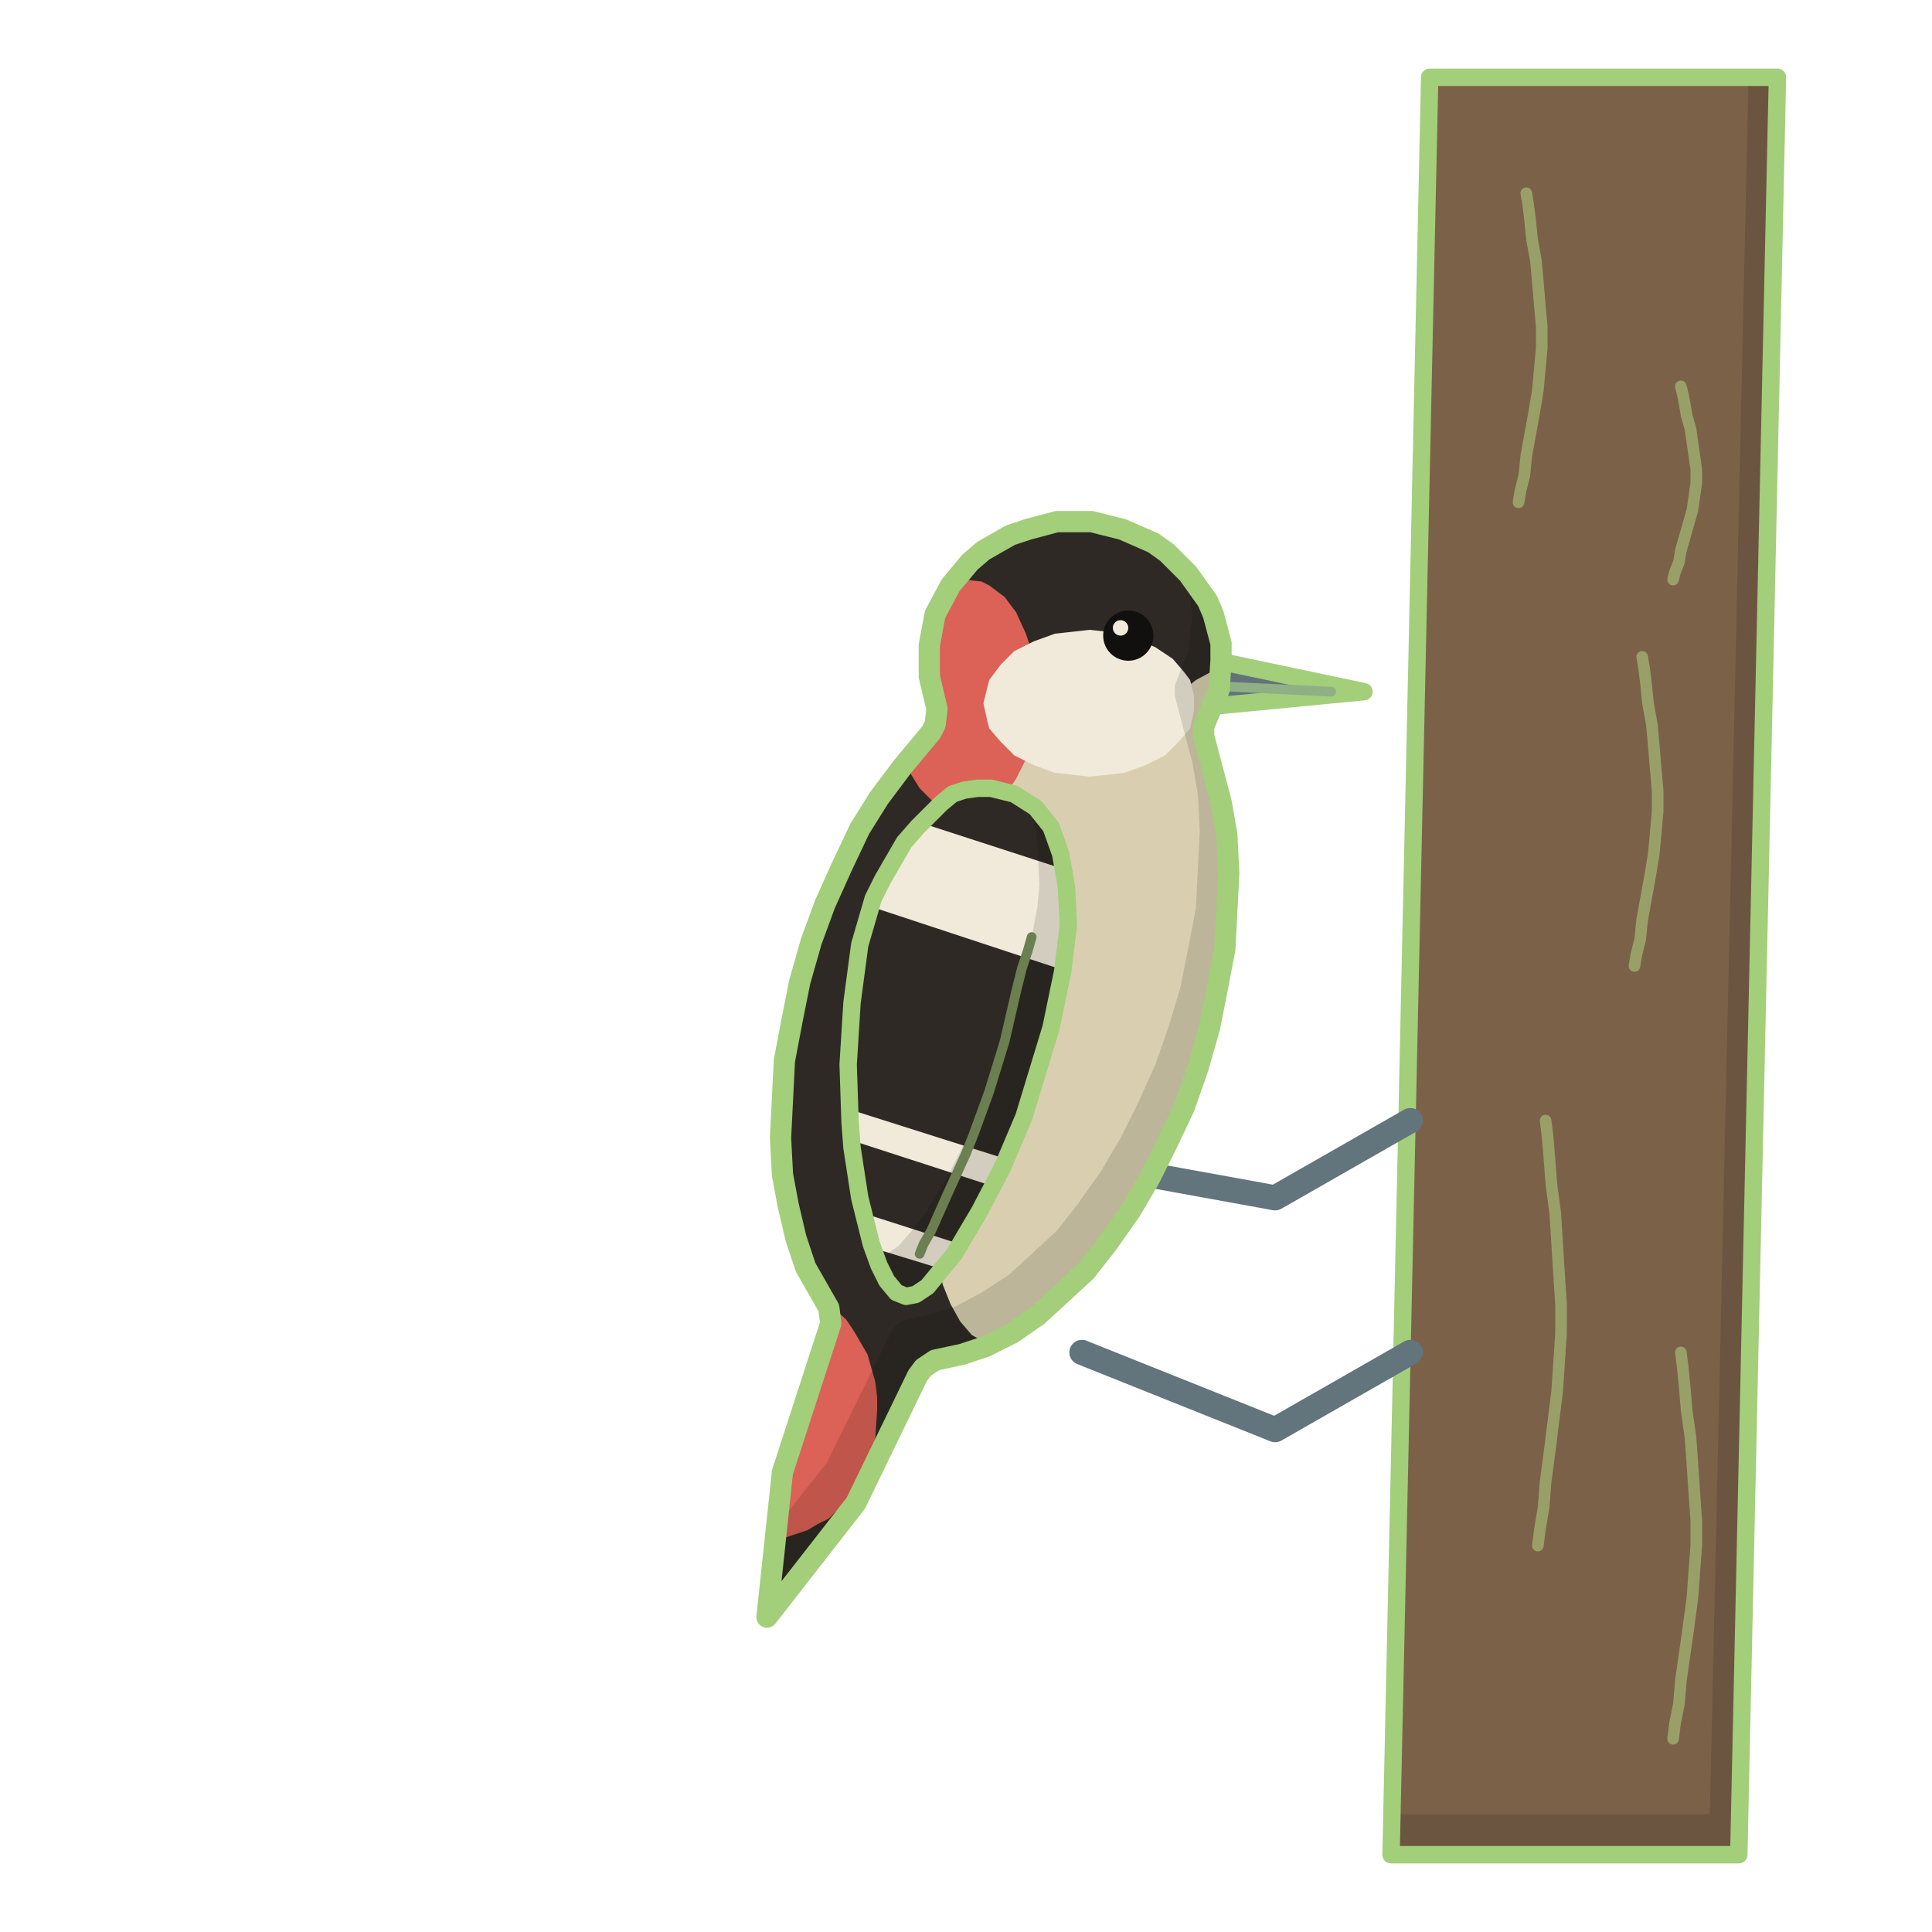
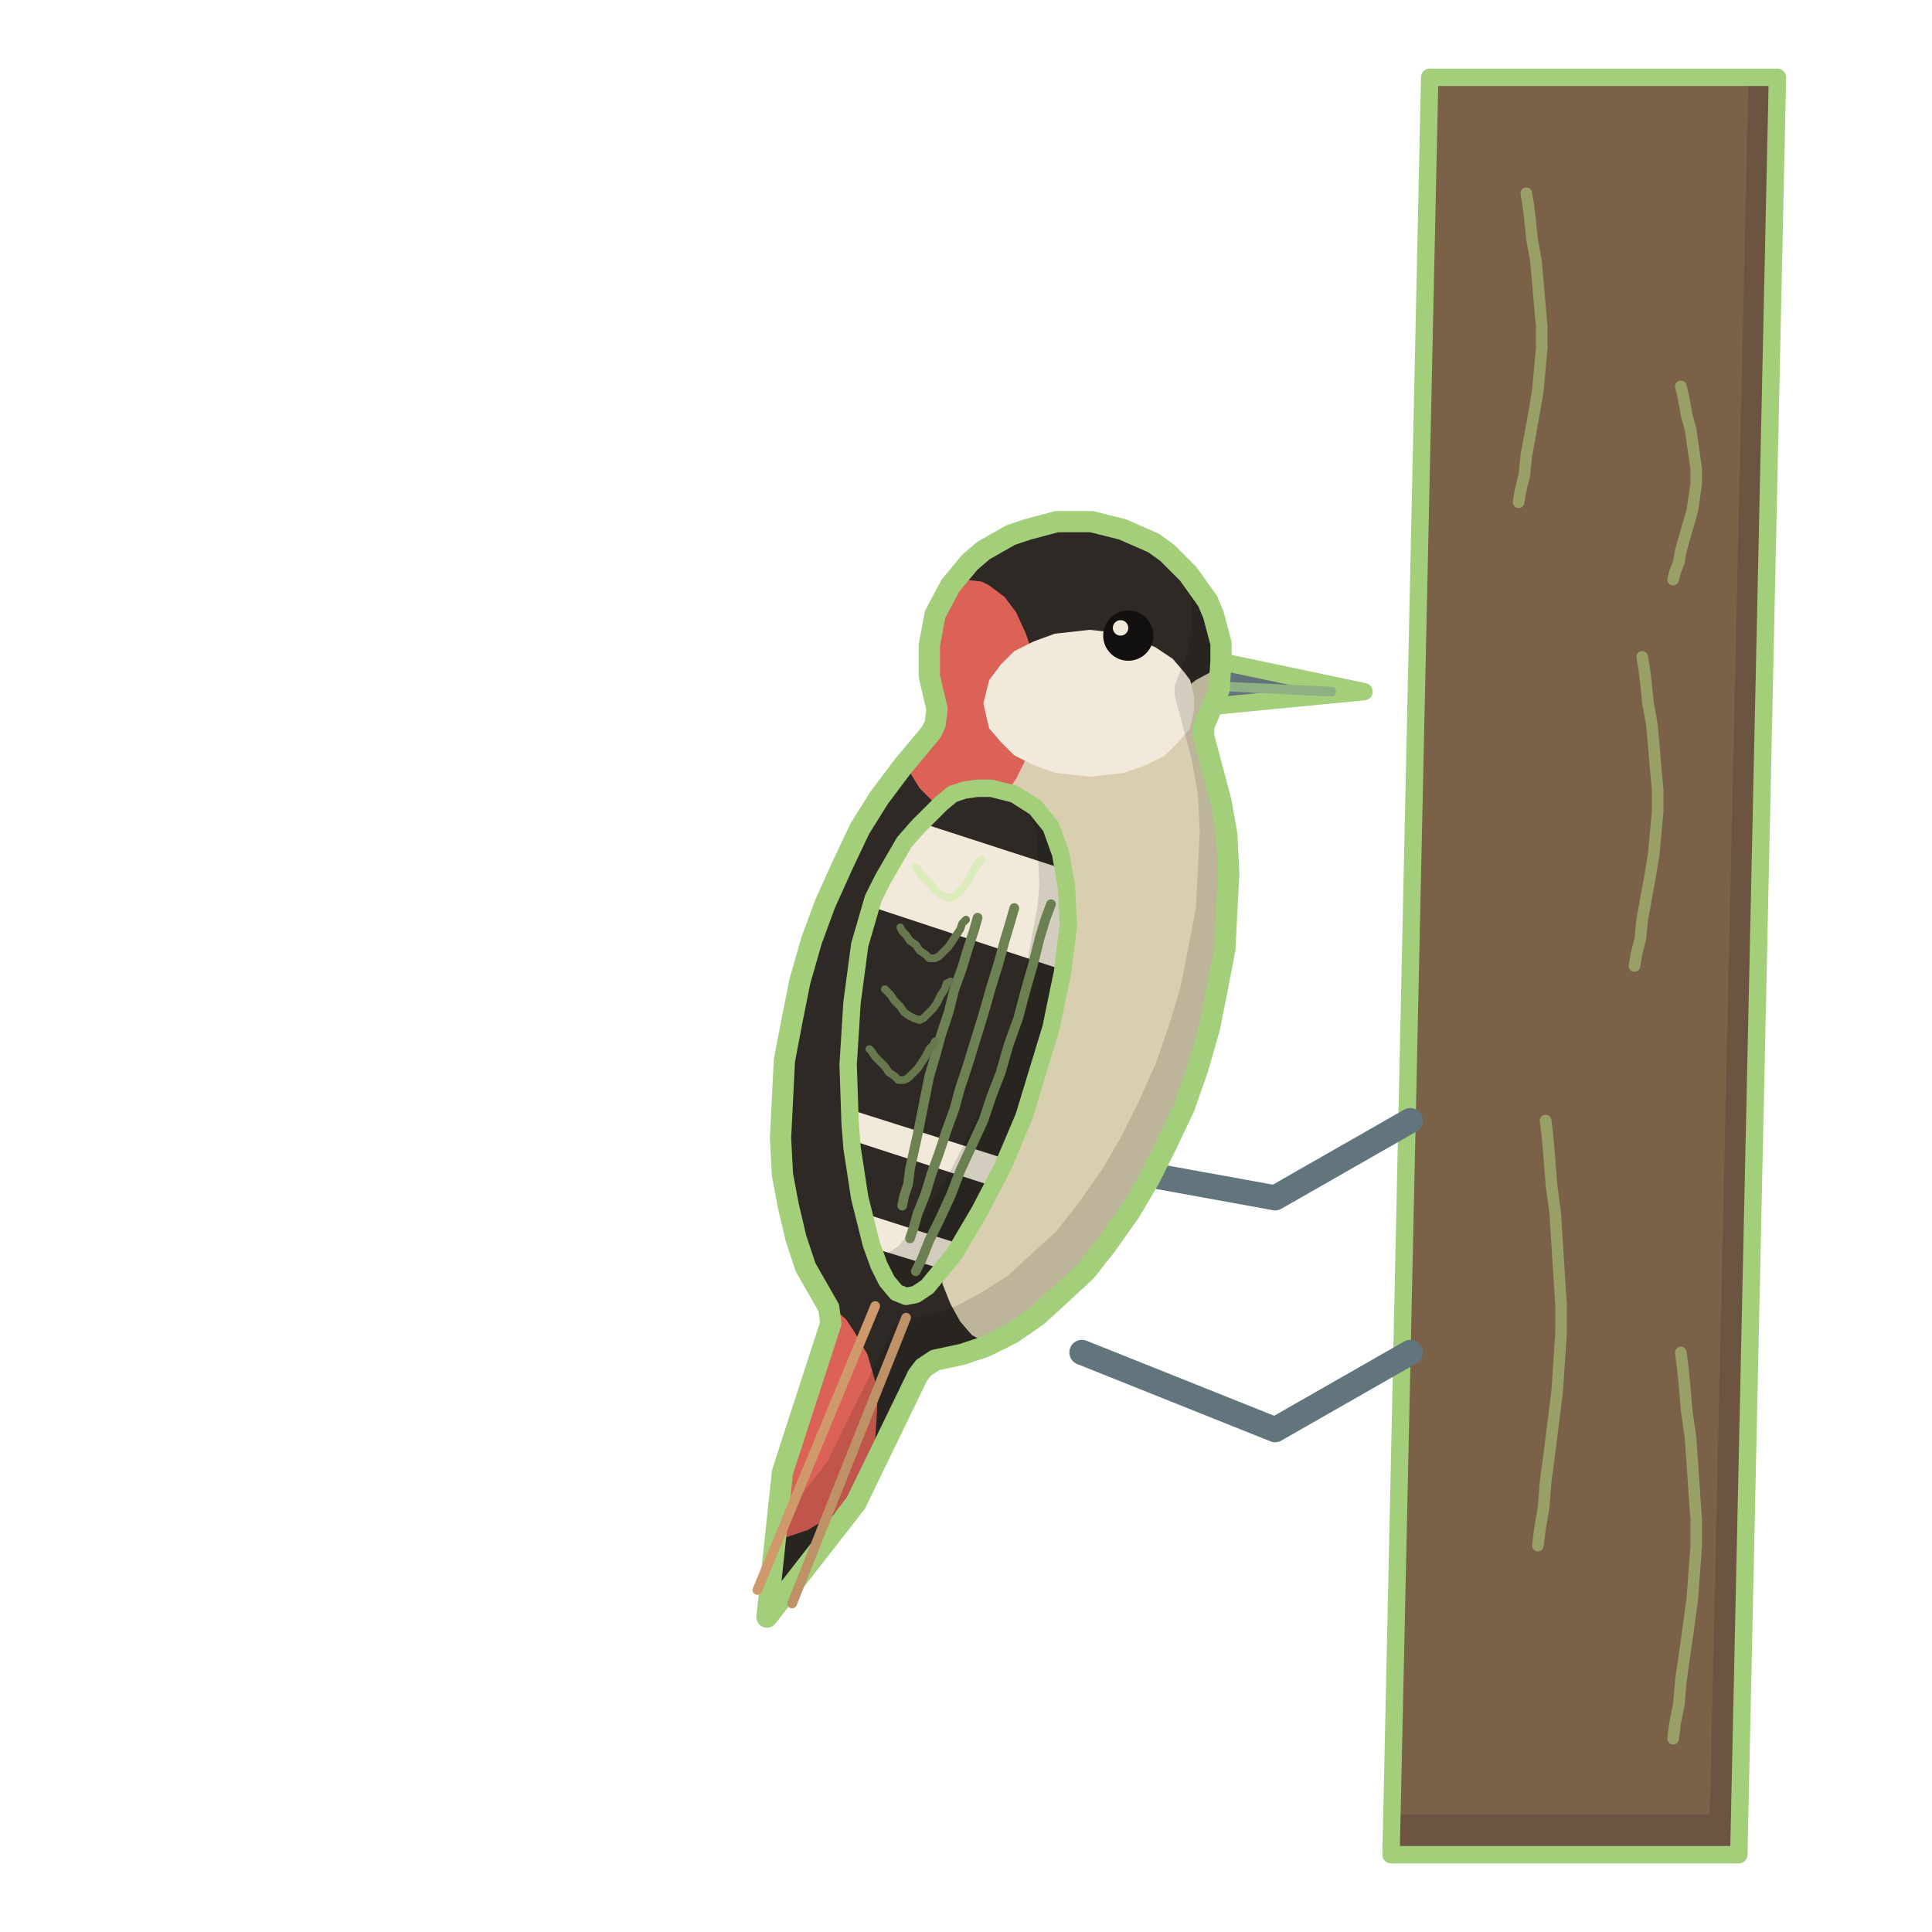
<svg xmlns="http://www.w3.org/2000/svg" width="100" height="100" viewBox="0 0 100 100">
  <g stroke-linecap="round" stroke-linejoin="round">
    <path d="M74,4 L92,4 L90,96 L72,96 Z" fill="#7C6149" stroke="none" />
    <path d="M72,96 L72,93.9 L88.5,93.9 L90.5,4 L92,4 L90,96 Z" fill="#020A06" fill-opacity="0.13" stroke="none" />
    <path d="M74,4 L92,4 L90,96 L72,96 Z" fill="none" stroke="#A3CE7A" stroke-width="0.9" />
    <path d="M79,10 L79.1,10.6 L79.2,11.4 L79.3,12.4 L79.5,13.5 L79.6,14.6 L79.7,15.8 L79.8,16.9 L79.8,18 L79.7,19.1 L79.6,20.2 L79.4,21.4 L79.2,22.5 L79,23.6 L78.9,24.6 L78.7,25.4 L78.6,26" fill="none" stroke="#99A067" stroke-width="0.6" />
    <path d="M85,34 L85.1,34.6 L85.2,35.4 L85.3,36.4 L85.5,37.5 L85.6,38.6 L85.7,39.8 L85.8,40.9 L85.8,42 L85.7,43.1 L85.6,44.2 L85.4,45.4 L85.2,46.5 L85,47.6 L84.9,48.6 L84.7,49.4 L84.6,50" fill="none" stroke="#99A067" stroke-width="0.6" />
    <path d="M80,58 L80.1,58.8 L80.2,60 L80.3,61.3 L80.5,62.8 L80.6,64.4 L80.7,66 L80.8,67.5 L80.8,69 L80.7,70.5 L80.6,72 L80.4,73.6 L80.2,75.2 L80,76.7 L79.9,78 L79.7,79.2 L79.6,80" fill="none" stroke="#99A067" stroke-width="0.6" />
    <path d="M87,20 L87.1,20.4 L87.2,20.9 L87.3,21.5 L87.5,22.2 L87.6,22.9 L87.7,23.6 L87.8,24.3 L87.8,25 L87.7,25.7 L87.6,26.4 L87.4,27.1 L87.2,27.8 L87,28.5 L86.9,29.1 L86.7,29.6 L86.6,30" fill="none" stroke="#99A067" stroke-width="0.6" />
    <path d="M87,70 L87.1,70.8 L87.2,71.8 L87.3,73 L87.5,74.4 L87.6,75.8 L87.7,77.3 L87.8,78.7 L87.8,80 L87.7,81.3 L87.6,82.7 L87.4,84.2 L87.2,85.6 L87,87 L86.9,88.2 L86.7,89.2 L86.6,90" fill="none" stroke="#99A067" stroke-width="0.6" />
    <path d="M56,70 L66,74 L73,70" fill="none" stroke="#62747C" stroke-width="1.3" />
    <path d="M55,60 L66,62 L73,58" fill="none" stroke="#62747C" stroke-width="1.3" />
    <path d="M59.2,33.4 L70.6,35.8 L59.2,36.9 Z" fill="#70828E" stroke="none" />
    <path d="M59.2,36.9 L59.2,34.6 L63.2,34.2 L70.6,35.8 Z" fill="#020A06" fill-opacity="0.13" stroke="none" />
    <path d="M59.2,33.4 L70.6,35.8 L59.2,36.9 Z" fill="none" stroke="#A3CE7A" stroke-width="0.9" />
    <path d="M60.6,35.4 L68.9,35.8" fill="none" stroke="#8FAF84" stroke-width="0.5" />
    <path d="M39.7,83.7 L40.5,76.2 L43,68.5 L42.9,67.7 L41.7,65.6 L41.2,64.1 L40.8,62.4 L40.5,60.8 L40.4,58.9 L40.5,56.9 L40.6,54.9 L41,52.8 L41.4,50.8 L42,48.7 L42.7,46.8 L43.6,44.8 L44.5,42.9 L45.5,41.3 L46.7,39.7 L48.2,37.9 L48.4,37.5 L48.5,36.7 L48.1,35 L48.1,33.4 L48.4,31.8 L49.2,30.3 L50.2,29.1 L50.9,28.5 L52.3,27.7 L53.2,27.4 L54.7,27 L55.7,27 L56.5,27 L58.1,27.4 L59.7,28.1 L60.4,28.6 L61.5,29.7 L62.5,31.1 L62.8,31.8 L63.2,33.3 L63.2,34.2 L63.1,35.7 L62.3,37.6 L62.3,38.1 L63.2,41.5 L63.5,43.2 L63.6,45.2 L63.5,47.1 L63.4,49.1 L63,51.2 L62.6,53.2 L62,55.3 L61.3,57.3 L60.4,59.2 L59.5,61 L58.5,62.7 L57.3,64.4 L56.2,65.8 L54.9,67 L53.7,68.1 L52.4,69 L51,69.7 L49.8,70.1 L48.4,70.4 L47.8,70.8 L47.5,71.2 L44.3,77.8 Z" fill="#2E2925" stroke="none" />
    <path d="M50.6,65.4 L48,70.6 L47.5,71.2 L44.3,77.8 L39.7,83.7 L40.5,76.2 L43,68.8 L43,68 L44.6,63 L44.9,62.9 L50.4,65.1 Z" fill="#2E2925" stroke="none" />
    <path d="M59.9,35.5 L61,35.9 L61.9,35.2 L63.2,34.5 L63,35.8 L62.3,38 L62.3,38.4 L62.8,39.9 L63.2,41.6 L63.5,43.3 L63.6,45.1 L63.5,47.1 L63.4,49.1 L63,51.1 L62.6,53.2 L62,55.3 L61.3,57.2 L60.4,59.2 L59.5,61 L58.4,62.8 L57.3,64.4 L56.2,65.8 L54.9,67 L53.6,68.2 L52.4,69 L51.2,69.6 L50.3,69.1 L49.7,68.4 L49.2,67.5 L48.8,66.5 L48.5,65.2 L48.4,63.8 L48.4,62.2 L48.6,60.5 L49.3,56.8 L50.4,52.8 L52,48.8 L52.9,46.8 L54.6,43.7 L53.6,43.1 L53.2,42.7 L52.8,42.3 L52.2,41.3 L51.9,40.4 L51.9,39.3 L52,38.8 L52.4,37.9 L53.2,37 L54.1,36.3 L55.3,35.7 L56.6,35.4 L57.9,35.3 Z" fill="#D9CFB0" stroke="none" />
    <path d="M46.8,39.5 L48.2,37.9 L48.5,37.2 L48.5,36.7 L48.1,35 L48,34.1 L48.2,32.6 L48.5,31.7 L48.8,31 L49.4,30 L49.9,30 L50.8,30.1 L51.2,30.3 L52,30.9 L52.6,31.7 L53.1,32.8 L53.5,34 L53.7,35.4 L53.7,36.7 L53.5,38.1 L53.1,39.3 L52.6,40.3 L52,41.2 L51.2,41.8 L50.4,42.1 L49.5,42.1 L49.1,42 L48.3,41.5 L47.6,40.8 Z" fill="#DC6156" stroke="none" />
    <path d="M61.8,36 L61.8,36.8 L61.6,37.7 L61,38.4 L60.3,39.1 L59.3,39.6 L58.2,40 L56.4,40.2 L54.6,40 L53.5,39.6 L52.5,39.1 L51.8,38.4 L51.2,37.7 L51.1,37.3 L50.9,36.4 L51.1,35.6 L51.2,35.2 L51.8,34.4 L52.5,33.7 L53.5,33.2 L54.6,32.8 L56.4,32.6 L58.2,32.8 L59.8,33.5 L60.7,34.1 L61.3,34.8 L61.6,35.2 Z" fill="#F1EADB" stroke="none" />
    <path d="M40.6,79.6 L40.2,79.6 L40.5,76.2 L43,68.6 L43,68 L42.7,67.3 L43.8,68.3 L44.2,68.9 L44.9,70.1 L45.3,71.5 L45.4,72.3 L45.4,73 L45.3,74.5 L44.9,75.9 L44.2,77.1 L43.8,77.7 L42.9,78.6 L42.3,78.9 L41.8,79.2 Z" fill="#DC6156" stroke="none" />
    <path d="M39.8,83.6 L40.2,79 L42.8,75.7 L46.2,68.8 L46.5,68.5 L46.9,68.3 L48.3,68 L49.5,67.6 L50.8,66.9 L52.2,66 L53.4,64.9 L54.7,63.7 L55.8,62.3 L57,60.6 L58,58.9 L58.9,57.1 L59.8,55.1 L60.5,53.1 L61.1,51.1 L61.5,49.1 L61.9,47 L62,45 L62.1,43 L62,41.1 L61.7,39.4 L60.8,36 L60.8,35.5 L61.5,33.7 L61.7,32.1 L61.6,30.5 L61.1,29.2 L62,30.3 L62.5,31.1 L62.8,31.8 L63.2,33.3 L63.2,34.2 L63.1,35.7 L62.3,37.6 L62.3,38.1 L62.8,39.9 L63.2,41.6 L63.5,43.3 L63.6,45.2 L63.5,47.1 L63.4,49.1 L63,51.2 L62.6,53.2 L62,55.2 L61.3,57.2 L60.4,59.2 L59.5,61 L58.5,62.7 L57.3,64.4 L56.2,65.8 L54.9,67 L53.7,68.1 L52.3,69 L51,69.7 L49.8,70.1 L48.4,70.4 L48,70.6 L47.7,70.9 L44.3,77.8 Z" fill="#020A06" fill-opacity="0.13" stroke="none" />
    <path d="M39.7,83.7 L40.5,76.2 L43,68.5 L42.9,67.7 L41.7,65.6 L41.2,64.1 L40.8,62.4 L40.5,60.8 L40.4,58.9 L40.5,56.9 L40.6,54.9 L41,52.8 L41.4,50.8 L42,48.7 L42.7,46.8 L43.6,44.8 L44.5,42.9 L45.5,41.3 L46.7,39.7 L48.2,37.9 L48.4,37.5 L48.5,36.7 L48.1,35 L48.1,33.4 L48.4,31.8 L49.2,30.3 L50.2,29.1 L50.9,28.5 L52.3,27.7 L53.2,27.4 L54.7,27 L55.7,27 L56.5,27 L58.1,27.4 L59.7,28.1 L60.4,28.6 L61.5,29.7 L62.5,31.1 L62.8,31.8 L63.2,33.3 L63.2,34.2 L63.1,35.7 L62.3,37.6 L62.3,38.1 L63.2,41.5 L63.5,43.2 L63.6,45.2 L63.5,47.1 L63.4,49.1 L63,51.2 L62.6,53.2 L62,55.3 L61.3,57.3 L60.4,59.2 L59.5,61 L58.5,62.7 L57.3,64.4 L56.2,65.8 L54.9,67 L53.7,68.1 L52.4,69 L51,69.7 L49.8,70.1 L48.4,70.4 L47.8,70.8 L47.5,71.2 L44.3,77.8 Z" fill="none" stroke="#A3CE7A" stroke-width="1.1" />
+     <path d="M46.9,68.2 L41,83" fill="none" stroke="#BE9266" stroke-width="0.5" />
+     <path d="M45.3,67.6 L39.2,82.3" fill="none" stroke="#CF996C" stroke-width="0.5" />
    <path d="M48.7,41.6 L49.3,41.1 L49.9,40.9 L50.6,40.8 L51.3,40.8 L52.5,41.1 L53.6,41.8 L54.4,42.8 L54.9,44.2 L55.2,45.9 L55.3,47.9 L55,50.3 L54.4,53.2 L53,57.8 L51.9,60.4 L50.7,62.7 L49.4,64.9 L48,66.6 L47.4,67 L46.9,67.1 L46.4,66.9 L45.9,66.3 L45.5,65.5 L45.1,64.4 L44.5,62 L44.1,59.4 L44,58.1 L43.9,55.1 L44.1,51.9 L44.5,48.9 L45.2,46.5 L45.7,45.5 L46.8,43.6 L47.5,42.8 Z" fill="#2E2925" stroke="none" />
    <path d="M47.7,42.6 L55.1,45 L55.3,46.9 L55.3,47.9 L55,50.2 L45,46.9 L45.7,45.5 L46.2,44.5 Z" fill="#F1EADB" stroke="none" />
    <path d="M43.9,57.4 L52.1,60 L51.4,61.4 L44,59 Z" fill="#F1EADB" stroke="none" />
    <path d="M44.7,62.8 L49.7,64.4 L48.8,65.7 L45.2,64.6 Z" fill="#F1EADB" stroke="none" />
    <path d="M45.3,65 L45.9,64.9 L46.5,64.5 L47.2,63.7 L47.9,62.8 L49.2,60.6 L51,57 L52,54.2 L53.2,49.6 L53.7,46.9 L53.8,45.8 L53.7,43.8 L53.6,42.9 L53.2,41.5 L54.1,42.3 L54.7,43.5 L55.1,45 L55.3,46.9 L55.2,49 L55,50.3 L54.4,53.2 L53.5,56.3 L52.5,59.1 L51.4,61.5 L50.1,63.9 L48.7,65.8 L48,66.6 L47.4,67 L46.9,67.1 L46.4,66.9 L45.9,66.3 Z" fill="#020A06" fill-opacity="0.13" stroke="none" />
    <path d="M48.7,41.6 L49.3,41.1 L49.9,40.9 L50.6,40.8 L51.3,40.8 L52.5,41.1 L53.6,41.8 L54.4,42.8 L54.9,44.2 L55.2,45.9 L55.3,47.9 L55,50.3 L54.4,53.2 L53,57.8 L51.9,60.4 L50.7,62.7 L49.4,64.9 L48,66.6 L47.4,67 L46.9,67.1 L46.4,66.9 L45.9,66.3 L45.5,65.5 L45.1,64.4 L44.5,62 L44.1,59.4 L44,58.1 L43.9,55.1 L44.1,51.9 L44.5,48.9 L45.2,46.5 L45.7,45.5 L46.8,43.6 L47.5,42.8 Z" fill="none" stroke="#A3CE7A" stroke-width="0.9" />
-     <path d="M53.4,48.5 L53.2,49.2 L52.9,50.1 L52.6,51.3 L52.3,52.6 L52,53.9 L51.6,55.2 L51.2,56.5 L50.8,57.6 L50.4,58.7 L50,59.7 L49.5,60.8 L49,61.9 L48.6,62.8 L48.2,63.7 L47.8,64.4 L47.6,64.9" fill="none" stroke="#6B7F51" stroke-width="0.5" />
+     <path d="M54.4,46.8 L54.1,47.6 L53.8,48.6 L53.5,49.8 L53.1,51.2 L52.7,52.7 L52.2,54.1 L51.8,55.5 L51.3,56.8 L50.9,58 L50.3,59.3 L49.7,60.6 L49.2,61.9 L48.6,63.2 L48.1,64.2 L47.7,65.2 L47.4,65.8" fill="none" stroke="#6B7F51" stroke-width="0.5" />
+     <path d="M52.5,47 L52.3,47.7 L52,48.7 L51.7,49.8 L51.3,51.1 L50.9,52.5 L50.5,53.8 L50.1,55.1 L49.7,56.3 L49.4,57.4 L49,58.5 L48.6,59.7 L48.2,60.8 L47.9,61.8 L47.5,62.8 L47.3,63.5 L47.1,64.1" fill="none" stroke="#6E8153" stroke-width="0.5" />
+     <path d="M50.6,47.5 L50.4,48.2 L50.1,49.1 L49.8,50.1 L49.4,51.2 L49.1,52.4 L48.7,53.6 L48.4,54.7 L48.1,55.7 L47.9,56.7 L47.7,57.7 L47.5,58.7 L47.3,59.6 L47.1,60.5 L47,61.3 L46.8,61.9 L46.7,62.4" fill="none" stroke="#6E8153" stroke-width="0.5" />
+     <path d="M50.8,44.5 L50.6,44.7 L50.5,44.9 L50.3,45.2 L50.1,45.6 L49.9,45.9 L49.6,46.2 L49.4,46.4 L49.2,46.5 L48.9,46.4 L48.7,46.3 L48.4,46.1 L48.2,45.8 L47.9,45.5 L47.7,45.3 L47.5,45 L47.4,44.9" fill="none" stroke="#DCEBBB" stroke-width="0.4" />
+     <path d="M50,47.6 L49.8,47.8 L49.7,48.1 L49.5,48.4 L49.3,48.7 L49.1,49 L48.8,49.3 L48.6,49.5 L48.4,49.6 L48.1,49.6 L47.9,49.4 L47.6,49.2 L47.4,48.9 L47.1,48.7 L46.9,48.4 L46.7,48.2 L46.6,48" fill="none" stroke="#67774E" stroke-width="0.4" />
+     <path d="M49.2,50.8 L49,50.9 L48.9,51.2 L48.7,51.5 L48.5,51.9 L48.3,52.2 L48,52.5 L47.8,52.7 L47.6,52.8 L47.3,52.7 L47.1,52.6 L46.8,52.4 L46.6,52.1 L46.3,51.8 L46.1,51.5 L45.9,51.3 L45.8,51.2" fill="none" stroke="#67774E" stroke-width="0.4" />
+     <path d="M48.4,53.9 L48.3,54.1 L48.1,54.3 L47.9,54.7 L47.7,55 L47.5,55.3 L47.2,55.6 L47,55.8 L46.8,55.9 L46.5,55.9 L46.3,55.7 L46,55.5 L45.8,55.2 L45.5,54.9 L45.3,54.7 L45.1,54.4 L45,54.3" fill="none" stroke="#67774E" stroke-width="0.4" />
    <circle cx="58.4" cy="32.9" r="1.3" fill="#12100E" />
    <circle cx="58" cy="32.5" r="0.4" fill="#F1EADB" />
  </g>
</svg>
